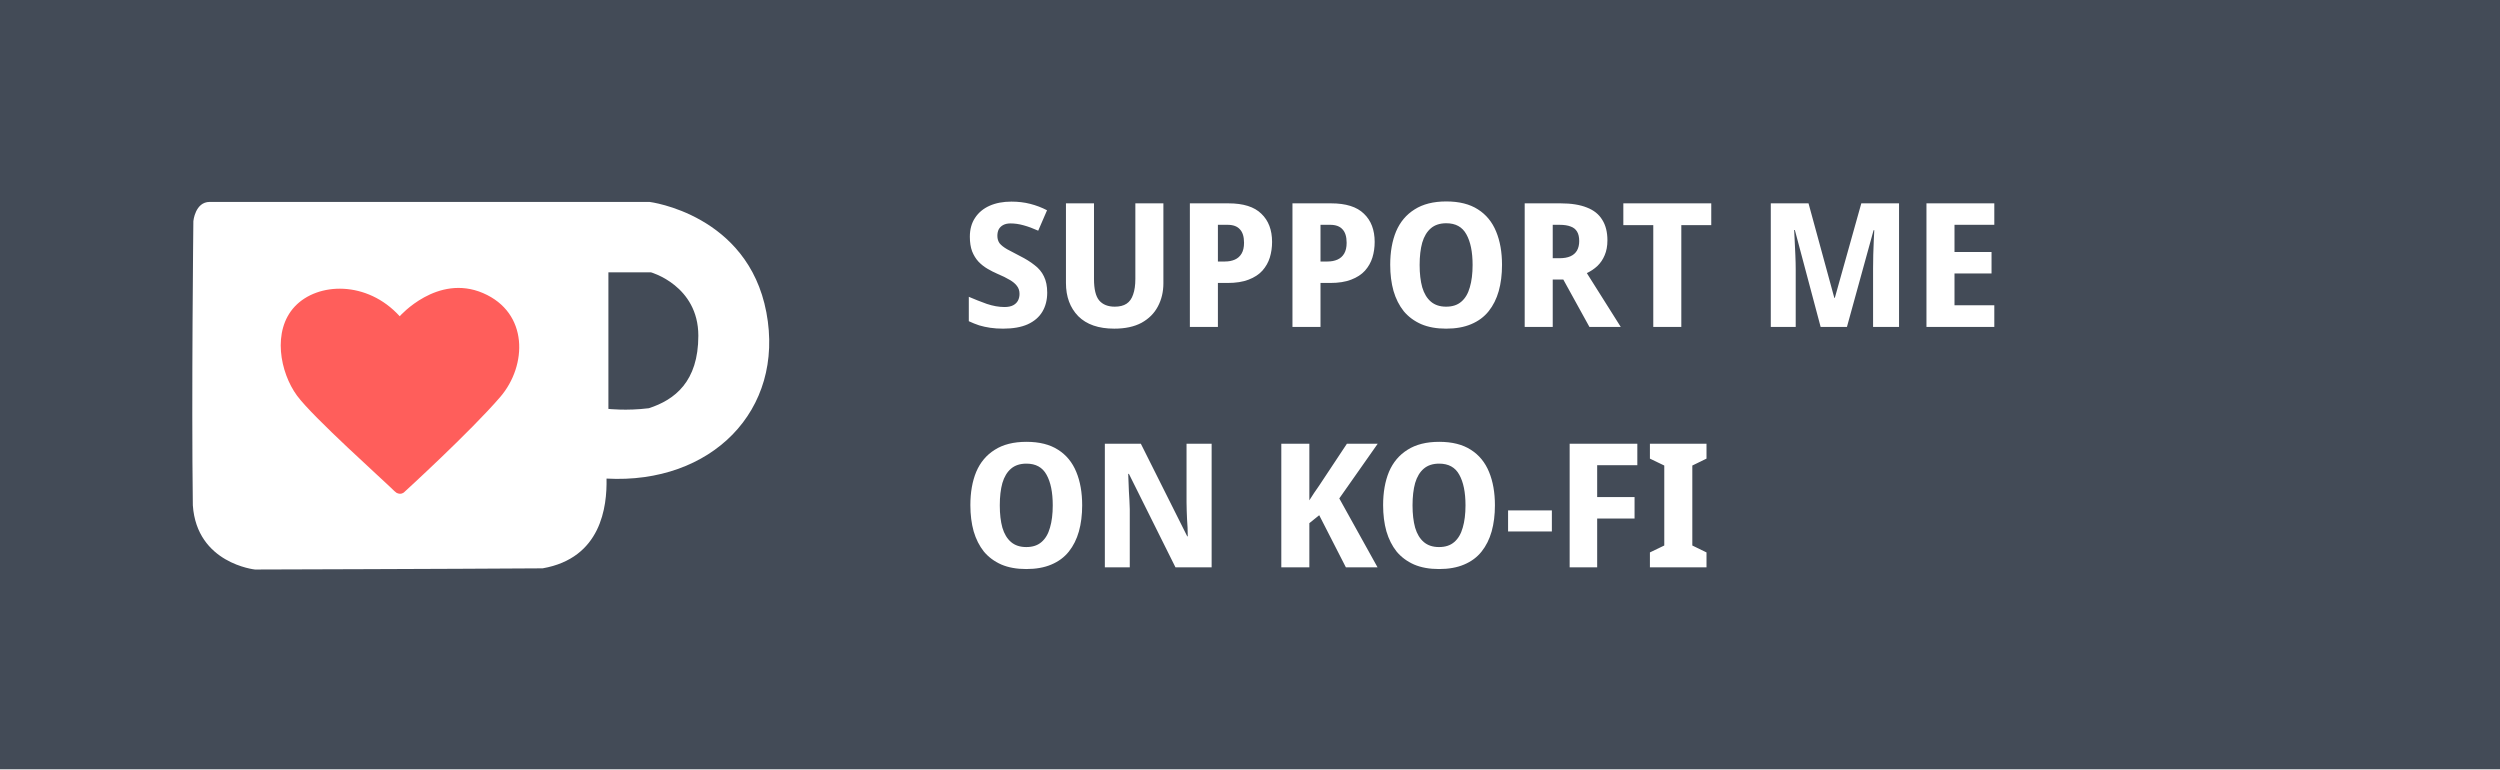
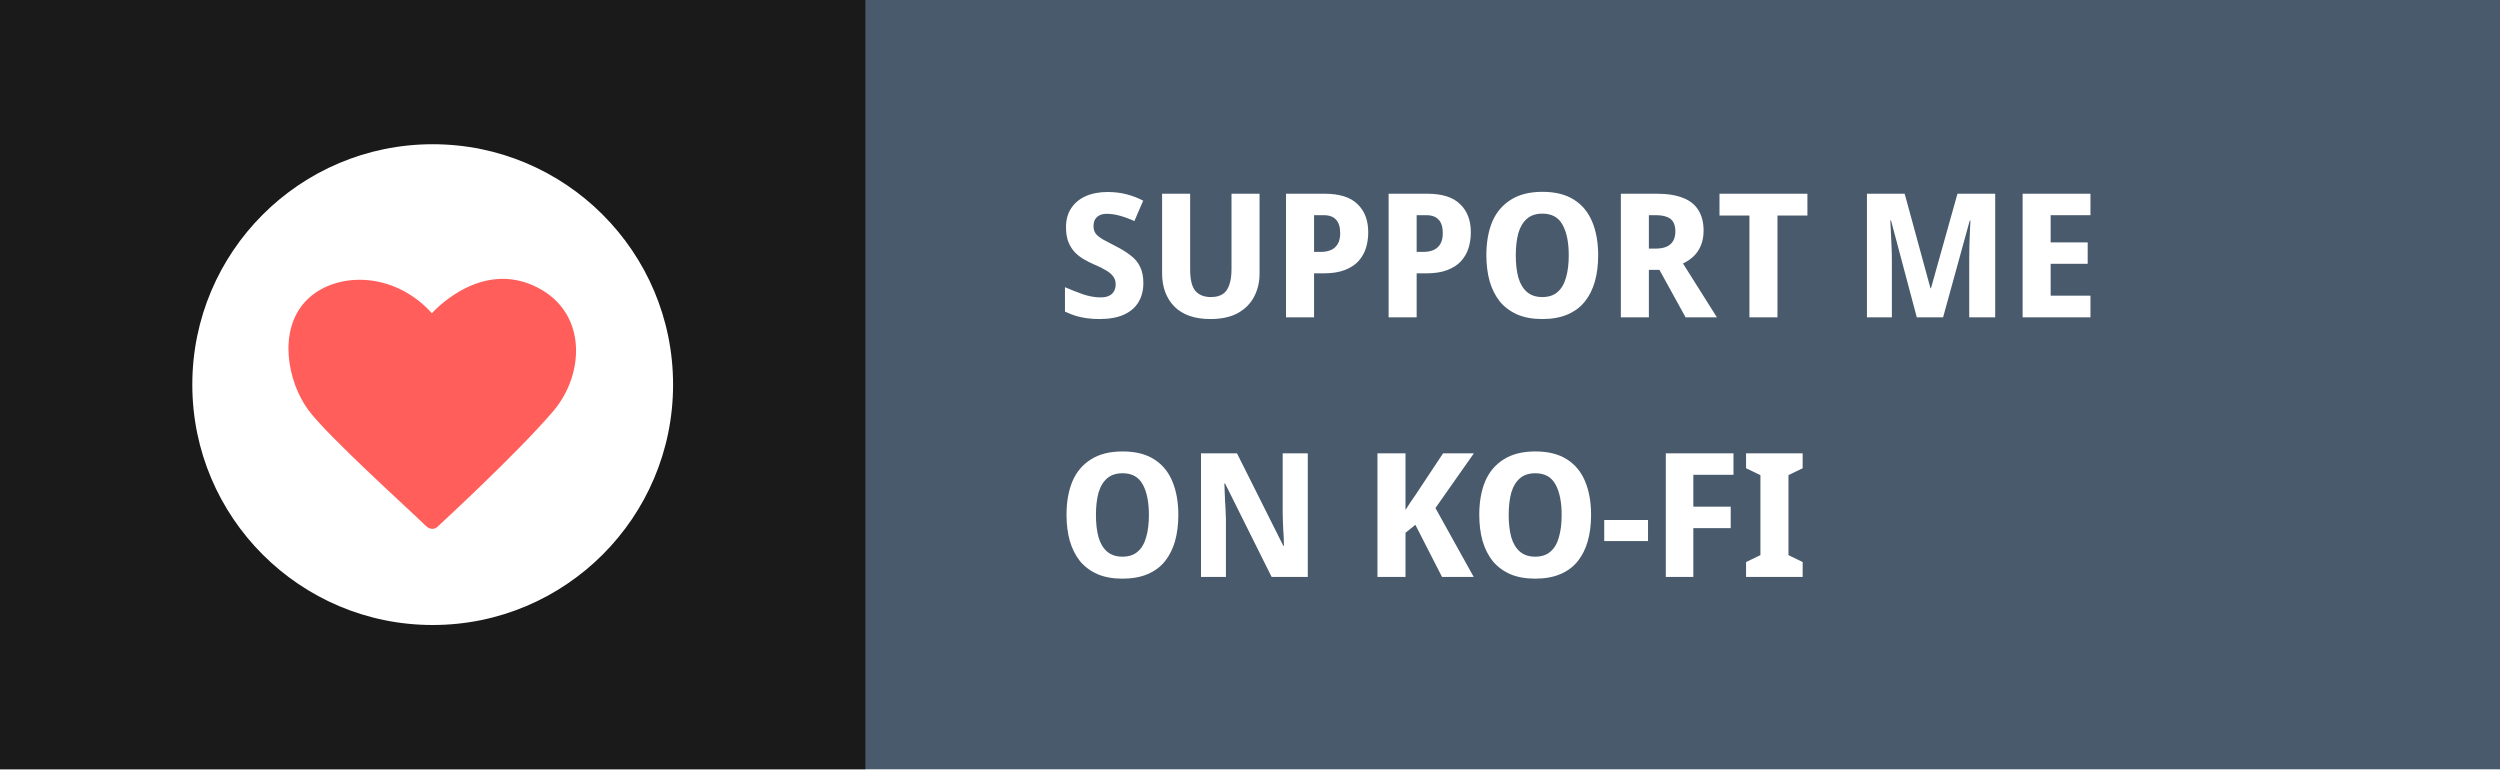
<svg xmlns="http://www.w3.org/2000/svg" width="260" height="80" viewBox="0 0 260 80" fill="none">
-   <rect width="260" height="80" fill="#434B57" />
-   <path d="M108.91 30.436C108.91 31.192 108.742 31.852 108.406 32.416C108.07 32.98 107.56 33.418 106.876 33.73C106.204 34.03 105.352 34.18 104.32 34.18C103.84 34.18 103.396 34.15 102.988 34.09C102.58 34.03 102.196 33.946 101.836 33.838C101.476 33.718 101.116 33.574 100.756 33.406V30.868C101.368 31.132 101.992 31.378 102.628 31.606C103.276 31.822 103.888 31.93 104.464 31.93C104.836 31.93 105.136 31.87 105.364 31.75C105.592 31.63 105.76 31.468 105.868 31.264C105.976 31.06 106.03 30.826 106.03 30.562C106.03 30.238 105.94 29.962 105.76 29.734C105.592 29.506 105.34 29.296 105.004 29.104C104.668 28.9 104.254 28.696 103.762 28.492C103.402 28.336 103.048 28.156 102.7 27.952C102.352 27.748 102.04 27.502 101.764 27.214C101.488 26.914 101.266 26.554 101.098 26.134C100.942 25.714 100.864 25.21 100.864 24.622C100.864 23.854 101.044 23.2 101.404 22.66C101.764 22.108 102.268 21.688 102.916 21.4C103.564 21.112 104.32 20.968 105.184 20.968C105.892 20.968 106.546 21.046 107.146 21.202C107.758 21.358 108.34 21.58 108.892 21.868L107.974 23.992C107.446 23.752 106.942 23.566 106.462 23.434C105.994 23.302 105.538 23.236 105.094 23.236C104.794 23.236 104.542 23.29 104.338 23.398C104.134 23.506 103.978 23.656 103.87 23.848C103.774 24.04 103.726 24.268 103.726 24.532C103.726 24.832 103.804 25.09 103.96 25.306C104.128 25.51 104.386 25.714 104.734 25.918C105.082 26.11 105.526 26.344 106.066 26.62C106.666 26.92 107.176 27.238 107.596 27.574C108.028 27.898 108.352 28.288 108.568 28.744C108.796 29.2 108.91 29.764 108.91 30.436ZM120.993 29.464C120.993 30.352 120.801 31.156 120.417 31.876C120.045 32.584 119.481 33.148 118.725 33.568C117.969 33.976 117.021 34.18 115.881 34.18C114.249 34.18 113.001 33.748 112.137 32.884C111.285 32.008 110.859 30.856 110.859 29.428V21.148H113.775V29.014C113.775 30.07 113.955 30.814 114.315 31.246C114.687 31.678 115.227 31.894 115.935 31.894C116.439 31.894 116.847 31.792 117.159 31.588C117.471 31.384 117.699 31.066 117.843 30.634C117.999 30.202 118.077 29.656 118.077 28.996V21.148H120.993V29.464ZM127.76 21.148C129.308 21.148 130.448 21.508 131.18 22.228C131.924 22.936 132.296 23.914 132.296 25.162C132.296 25.726 132.218 26.266 132.062 26.782C131.906 27.286 131.648 27.742 131.288 28.15C130.928 28.546 130.448 28.858 129.848 29.086C129.26 29.314 128.534 29.428 127.67 29.428H126.662V34H123.746V21.148H127.76ZM127.67 23.38H126.662V27.196H127.4C127.784 27.196 128.126 27.13 128.426 26.998C128.726 26.866 128.96 26.656 129.128 26.368C129.296 26.08 129.38 25.708 129.38 25.252C129.38 24.616 129.236 24.148 128.948 23.848C128.672 23.536 128.246 23.38 127.67 23.38ZM138.43 21.148C139.978 21.148 141.118 21.508 141.85 22.228C142.594 22.936 142.966 23.914 142.966 25.162C142.966 25.726 142.888 26.266 142.732 26.782C142.576 27.286 142.318 27.742 141.958 28.15C141.598 28.546 141.118 28.858 140.518 29.086C139.93 29.314 139.204 29.428 138.34 29.428H137.332V34H134.416V21.148H138.43ZM138.34 23.38H137.332V27.196H138.07C138.454 27.196 138.796 27.13 139.096 26.998C139.396 26.866 139.63 26.656 139.798 26.368C139.966 26.08 140.05 25.708 140.05 25.252C140.05 24.616 139.906 24.148 139.618 23.848C139.342 23.536 138.916 23.38 138.34 23.38ZM156.21 27.556C156.21 28.552 156.096 29.458 155.868 30.274C155.64 31.078 155.292 31.774 154.824 32.362C154.356 32.95 153.75 33.4 153.006 33.712C152.274 34.024 151.404 34.18 150.396 34.18C149.4 34.18 148.536 34.024 147.804 33.712C147.072 33.388 146.466 32.938 145.986 32.362C145.518 31.774 145.164 31.072 144.924 30.256C144.696 29.44 144.582 28.534 144.582 27.538C144.582 26.206 144.786 25.048 145.194 24.064C145.614 23.08 146.256 22.318 147.12 21.778C147.984 21.226 149.082 20.95 150.414 20.95C151.758 20.95 152.856 21.226 153.708 21.778C154.56 22.318 155.19 23.086 155.598 24.082C156.006 25.066 156.21 26.224 156.21 27.556ZM147.642 27.556C147.642 28.456 147.732 29.23 147.912 29.878C148.104 30.526 148.404 31.024 148.812 31.372C149.22 31.72 149.748 31.894 150.396 31.894C151.056 31.894 151.584 31.72 151.98 31.372C152.388 31.024 152.682 30.526 152.862 29.878C153.054 29.23 153.15 28.456 153.15 27.556C153.15 26.2 152.934 25.138 152.502 24.37C152.082 23.602 151.386 23.218 150.414 23.218C149.754 23.218 149.22 23.392 148.812 23.74C148.404 24.088 148.104 24.586 147.912 25.234C147.732 25.882 147.642 26.656 147.642 27.556ZM162.312 21.148C163.404 21.148 164.31 21.292 165.03 21.58C165.75 21.856 166.284 22.282 166.632 22.858C166.992 23.422 167.172 24.136 167.172 25C167.172 25.588 167.076 26.104 166.884 26.548C166.704 26.98 166.452 27.352 166.128 27.664C165.804 27.964 165.438 28.21 165.03 28.402L168.558 34H165.3L162.582 29.068H161.484V34H158.568V21.148H162.312ZM162.186 23.38H161.484V26.854H162.204C162.648 26.854 163.02 26.788 163.32 26.656C163.62 26.524 163.848 26.326 164.004 26.062C164.16 25.786 164.238 25.456 164.238 25.072C164.238 24.664 164.166 24.34 164.022 24.1C163.878 23.848 163.656 23.668 163.356 23.56C163.056 23.44 162.666 23.38 162.186 23.38ZM174.857 34H171.941V23.416H168.827V21.148H177.971V23.416H174.857V34ZM189.346 34L186.664 23.92H186.592C186.604 24.16 186.622 24.52 186.646 25C186.67 25.48 186.694 25.996 186.718 26.548C186.742 27.088 186.754 27.58 186.754 28.024V34H184.162V21.148H188.086L190.768 30.976H190.822L193.576 21.148H197.5V34H194.8V27.916C194.8 27.508 194.806 27.04 194.818 26.512C194.83 25.984 194.848 25.486 194.872 25.018C194.896 24.538 194.914 24.178 194.926 23.938H194.854L192.082 34H189.346ZM207.408 34H200.352V21.148H207.408V23.38H203.268V26.206H207.12V28.438H203.268V31.75H207.408V34ZM112.546 52.556C112.546 53.552 112.432 54.458 112.204 55.274C111.976 56.078 111.628 56.774 111.16 57.362C110.692 57.95 110.086 58.4 109.342 58.712C108.61 59.024 107.74 59.18 106.732 59.18C105.736 59.18 104.872 59.024 104.14 58.712C103.408 58.388 102.802 57.938 102.322 57.362C101.854 56.774 101.5 56.072 101.26 55.256C101.032 54.44 100.918 53.534 100.918 52.538C100.918 51.206 101.122 50.048 101.53 49.064C101.95 48.08 102.592 47.318 103.456 46.778C104.32 46.226 105.418 45.95 106.75 45.95C108.094 45.95 109.192 46.226 110.044 46.778C110.896 47.318 111.526 48.086 111.934 49.082C112.342 50.066 112.546 51.224 112.546 52.556ZM103.978 52.556C103.978 53.456 104.068 54.23 104.248 54.878C104.44 55.526 104.74 56.024 105.148 56.372C105.556 56.72 106.084 56.894 106.732 56.894C107.392 56.894 107.92 56.72 108.316 56.372C108.724 56.024 109.018 55.526 109.198 54.878C109.39 54.23 109.486 53.456 109.486 52.556C109.486 51.2 109.27 50.138 108.838 49.37C108.418 48.602 107.722 48.218 106.75 48.218C106.09 48.218 105.556 48.392 105.148 48.74C104.74 49.088 104.44 49.586 104.248 50.234C104.068 50.882 103.978 51.656 103.978 52.556ZM126.01 59H122.248L117.406 49.28H117.334C117.346 49.58 117.358 49.886 117.37 50.198C117.382 50.498 117.394 50.804 117.406 51.116C117.43 51.416 117.448 51.722 117.46 52.034C117.472 52.334 117.484 52.64 117.496 52.952V59H114.904V46.148H118.648L123.472 55.778H123.526C123.526 55.478 123.52 55.184 123.508 54.896C123.496 54.596 123.478 54.302 123.454 54.014C123.442 53.714 123.43 53.42 123.418 53.132C123.406 52.832 123.4 52.532 123.4 52.232V46.148H126.01V59ZM143.264 59H139.97L137.198 53.582L136.172 54.41V59H133.256V46.148H136.172V52.034C136.328 51.782 136.49 51.53 136.658 51.278C136.838 51.026 137.012 50.774 137.18 50.522L140.078 46.148H143.282L139.286 51.836L143.264 59ZM155.472 52.556C155.472 53.552 155.358 54.458 155.13 55.274C154.902 56.078 154.554 56.774 154.086 57.362C153.618 57.95 153.012 58.4 152.268 58.712C151.536 59.024 150.666 59.18 149.658 59.18C148.662 59.18 147.798 59.024 147.066 58.712C146.334 58.388 145.728 57.938 145.248 57.362C144.78 56.774 144.426 56.072 144.186 55.256C143.958 54.44 143.844 53.534 143.844 52.538C143.844 51.206 144.048 50.048 144.456 49.064C144.876 48.08 145.518 47.318 146.382 46.778C147.246 46.226 148.344 45.95 149.676 45.95C151.02 45.95 152.118 46.226 152.97 46.778C153.822 47.318 154.452 48.086 154.86 49.082C155.268 50.066 155.472 51.224 155.472 52.556ZM146.904 52.556C146.904 53.456 146.994 54.23 147.174 54.878C147.366 55.526 147.666 56.024 148.074 56.372C148.482 56.72 149.01 56.894 149.658 56.894C150.318 56.894 150.846 56.72 151.242 56.372C151.65 56.024 151.944 55.526 152.124 54.878C152.316 54.23 152.412 53.456 152.412 52.556C152.412 51.2 152.196 50.138 151.764 49.37C151.344 48.602 150.648 48.218 149.676 48.218C149.016 48.218 148.482 48.392 148.074 48.74C147.666 49.088 147.366 49.586 147.174 50.234C146.994 50.882 146.904 51.656 146.904 52.556ZM156.84 55.274V53.078H161.394V55.274H156.84ZM166.106 59H163.244V46.148H170.282V48.38H166.106V51.692H169.994V53.924H166.106V59ZM177.477 59H171.591V57.452L173.085 56.732V48.416L171.591 47.696V46.148H177.477V47.696L176.001 48.416V56.732L177.477 57.452V59Z" fill="white" />
-   <path d="M25.352 23.294H57.465V55.407H25.352V23.294Z" fill="#FF5E5B" />
-   <path d="M79.702 32.482C77.769 22.27 67.554 21 67.554 21H21.807C20.297 21 20.11 22.995 20.11 22.995C20.11 22.995 19.905 41.305 20.055 52.55C20.465 58.609 26.52 59.23 26.52 59.23C26.52 59.23 47.187 59.172 56.434 59.107C62.529 58.042 63.142 52.692 63.079 49.772C73.959 50.372 81.634 42.695 79.702 32.482ZM52.047 41.26C48.932 44.892 42.02 51.2 42.02 51.2C42.02 51.2 41.717 51.497 41.245 51.257C41.055 51.115 40.975 51.032 40.975 51.032C39.867 49.93 32.555 43.41 30.89 41.147C29.117 38.735 28.287 34.397 30.662 31.872C33.04 29.347 38.175 29.157 41.57 32.89C41.57 32.89 45.482 28.435 50.239 30.482C54.999 32.532 54.819 38.01 52.047 41.26ZM67.479 42.455C65.159 42.745 63.274 42.525 63.274 42.525V28.322H67.699C67.699 28.322 72.627 29.7 72.627 34.917C72.627 39.7 70.164 41.585 67.479 42.455Z" fill="white" />
+   <rect width="260" height="80" fill="#485A6C" />
+   <path d="M118.91 29.436C118.91 30.192 118.742 30.852 118.406 31.416C118.07 31.98 117.56 32.418 116.876 32.73C116.204 33.03 115.352 33.18 114.32 33.18C113.84 33.18 113.396 33.15 112.988 33.09C112.58 33.03 112.196 32.946 111.836 32.838C111.476 32.718 111.116 32.574 110.756 32.406V29.868C111.368 30.132 111.992 30.378 112.628 30.606C113.276 30.822 113.888 30.93 114.464 30.93C114.836 30.93 115.136 30.87 115.364 30.75C115.592 30.63 115.76 30.468 115.868 30.264C115.976 30.06 116.03 29.826 116.03 29.562C116.03 29.238 115.94 28.962 115.76 28.734C115.592 28.506 115.34 28.296 115.004 28.104C114.668 27.9 114.254 27.696 113.762 27.492C113.402 27.336 113.048 27.156 112.7 26.952C112.352 26.748 112.04 26.502 111.764 26.214C111.488 25.914 111.266 25.554 111.098 25.134C110.942 24.714 110.864 24.21 110.864 23.622C110.864 22.854 111.044 22.2 111.404 21.66C111.764 21.108 112.268 20.688 112.916 20.4C113.564 20.112 114.32 19.968 115.184 19.968C115.892 19.968 116.546 20.046 117.146 20.202C117.758 20.358 118.34 20.58 118.892 20.868L117.974 22.992C117.446 22.752 116.942 22.566 116.462 22.434C115.994 22.302 115.538 22.236 115.094 22.236C114.794 22.236 114.542 22.29 114.338 22.398C114.134 22.506 113.978 22.656 113.87 22.848C113.774 23.04 113.726 23.268 113.726 23.532C113.726 23.832 113.804 24.09 113.96 24.306C114.128 24.51 114.386 24.714 114.734 24.918C115.082 25.11 115.526 25.344 116.066 25.62C116.666 25.92 117.176 26.238 117.596 26.574C118.028 26.898 118.352 27.288 118.568 27.744C118.796 28.2 118.91 28.764 118.91 29.436ZM130.993 28.464C130.993 29.352 130.801 30.156 130.417 30.876C130.045 31.584 129.481 32.148 128.725 32.568C127.969 32.976 127.021 33.18 125.881 33.18C124.249 33.18 123.001 32.748 122.137 31.884C121.285 31.008 120.859 29.856 120.859 28.428V20.148H123.775V28.014C123.775 29.07 123.955 29.814 124.315 30.246C124.687 30.678 125.227 30.894 125.935 30.894C126.439 30.894 126.847 30.792 127.159 30.588C127.471 30.384 127.699 30.066 127.843 29.634C127.999 29.202 128.077 28.656 128.077 27.996V20.148H130.993V28.464ZM137.76 20.148C139.308 20.148 140.448 20.508 141.18 21.228C141.924 21.936 142.296 22.914 142.296 24.162C142.296 24.726 142.218 25.266 142.062 25.782C141.906 26.286 141.648 26.742 141.288 27.15C140.928 27.546 140.448 27.858 139.848 28.086C139.26 28.314 138.534 28.428 137.67 28.428H136.662V33H133.746V20.148H137.76ZM137.67 22.38H136.662V26.196H137.4C137.784 26.196 138.126 26.13 138.426 25.998C138.726 25.866 138.96 25.656 139.128 25.368C139.296 25.08 139.38 24.708 139.38 24.252C139.38 23.616 139.236 23.148 138.948 22.848C138.672 22.536 138.246 22.38 137.67 22.38ZM148.43 20.148C149.978 20.148 151.118 20.508 151.85 21.228C152.594 21.936 152.966 22.914 152.966 24.162C152.966 24.726 152.888 25.266 152.732 25.782C152.576 26.286 152.318 26.742 151.958 27.15C151.598 27.546 151.118 27.858 150.518 28.086C149.93 28.314 149.204 28.428 148.34 28.428H147.332V33H144.416V20.148H148.43ZM148.34 22.38H147.332V26.196H148.07C148.454 26.196 148.796 26.13 149.096 25.998C149.396 25.866 149.63 25.656 149.798 25.368C149.966 25.08 150.05 24.708 150.05 24.252C150.05 23.616 149.906 23.148 149.618 22.848C149.342 22.536 148.916 22.38 148.34 22.38ZM166.21 26.556C166.21 27.552 166.096 28.458 165.868 29.274C165.64 30.078 165.292 30.774 164.824 31.362C164.356 31.95 163.75 32.4 163.006 32.712C162.274 33.024 161.404 33.18 160.396 33.18C159.4 33.18 158.536 33.024 157.804 32.712C157.072 32.388 156.466 31.938 155.986 31.362C155.518 30.774 155.164 30.072 154.924 29.256C154.696 28.44 154.582 27.534 154.582 26.538C154.582 25.206 154.786 24.048 155.194 23.064C155.614 22.08 156.256 21.318 157.12 20.778C157.984 20.226 159.082 19.95 160.414 19.95C161.758 19.95 162.856 20.226 163.708 20.778C164.56 21.318 165.19 22.086 165.598 23.082C166.006 24.066 166.21 25.224 166.21 26.556ZM157.642 26.556C157.642 27.456 157.732 28.23 157.912 28.878C158.104 29.526 158.404 30.024 158.812 30.372C159.22 30.72 159.748 30.894 160.396 30.894C161.056 30.894 161.584 30.72 161.98 30.372C162.388 30.024 162.682 29.526 162.862 28.878C163.054 28.23 163.15 27.456 163.15 26.556C163.15 25.2 162.934 24.138 162.502 23.37C162.082 22.602 161.386 22.218 160.414 22.218C159.754 22.218 159.22 22.392 158.812 22.74C158.404 23.088 158.104 23.586 157.912 24.234C157.732 24.882 157.642 25.656 157.642 26.556ZM172.312 20.148C173.404 20.148 174.31 20.292 175.03 20.58C175.75 20.856 176.284 21.282 176.632 21.858C176.992 22.422 177.172 23.136 177.172 24C177.172 24.588 177.076 25.104 176.884 25.548C176.704 25.98 176.452 26.352 176.128 26.664C175.804 26.964 175.438 27.21 175.03 27.402L178.558 33H175.3L172.582 28.068H171.484V33H168.568V20.148H172.312ZM172.186 22.38H171.484V25.854H172.204C172.648 25.854 173.02 25.788 173.32 25.656C173.62 25.524 173.848 25.326 174.004 25.062C174.16 24.786 174.238 24.456 174.238 24.072C174.238 23.664 174.166 23.34 174.022 23.1C173.878 22.848 173.656 22.668 173.356 22.56C173.056 22.44 172.666 22.38 172.186 22.38ZM184.857 33H181.941V22.416H178.827V20.148H187.971V22.416H184.857V33ZM199.346 33L196.664 22.92H196.592C196.604 23.16 196.622 23.52 196.646 24C196.67 24.48 196.694 24.996 196.718 25.548C196.742 26.088 196.754 26.58 196.754 27.024V33H194.162V20.148H198.086L200.768 29.976H200.822L203.576 20.148H207.5V33H204.8V26.916C204.8 26.508 204.806 26.04 204.818 25.512C204.83 24.984 204.848 24.486 204.872 24.018C204.896 23.538 204.914 23.178 204.926 22.938H204.854L202.082 33H199.346ZM217.408 33H210.352V20.148H217.408V22.38H213.268V25.206H217.12V27.438H213.268V30.75H217.408V33ZM122.546 53.556C122.546 54.552 122.432 55.458 122.204 56.274C121.976 57.078 121.628 57.774 121.16 58.362C120.692 58.95 120.086 59.4 119.342 59.712C118.61 60.024 117.74 60.18 116.732 60.18C115.736 60.18 114.872 60.024 114.14 59.712C113.408 59.388 112.802 58.938 112.322 58.362C111.854 57.774 111.5 57.072 111.26 56.256C111.032 55.44 110.918 54.534 110.918 53.538C110.918 52.206 111.122 51.048 111.53 50.064C111.95 49.08 112.592 48.318 113.456 47.778C114.32 47.226 115.418 46.95 116.75 46.95C118.094 46.95 119.192 47.226 120.044 47.778C120.896 48.318 121.526 49.086 121.934 50.082C122.342 51.066 122.546 52.224 122.546 53.556ZM113.978 53.556C113.978 54.456 114.068 55.23 114.248 55.878C114.44 56.526 114.74 57.024 115.148 57.372C115.556 57.72 116.084 57.894 116.732 57.894C117.392 57.894 117.92 57.72 118.316 57.372C118.724 57.024 119.018 56.526 119.198 55.878C119.39 55.23 119.486 54.456 119.486 53.556C119.486 52.2 119.27 51.138 118.838 50.37C118.418 49.602 117.722 49.218 116.75 49.218C116.09 49.218 115.556 49.392 115.148 49.74C114.74 50.088 114.44 50.586 114.248 51.234C114.068 51.882 113.978 52.656 113.978 53.556ZM136.01 60H132.248L127.406 50.28H127.334C127.346 50.58 127.358 50.886 127.37 51.198C127.382 51.498 127.394 51.804 127.406 52.116C127.43 52.416 127.448 52.722 127.46 53.034C127.472 53.334 127.484 53.64 127.496 53.952V60H124.904V47.148H128.648L133.472 56.778H133.526C133.526 56.478 133.52 56.184 133.508 55.896C133.496 55.596 133.478 55.302 133.454 55.014C133.442 54.714 133.43 54.42 133.418 54.132C133.406 53.832 133.4 53.532 133.4 53.232V47.148H136.01V60ZM153.264 60H149.97L147.198 54.582L146.172 55.41V60H143.256V47.148H146.172V53.034C146.328 52.782 146.49 52.53 146.658 52.278C146.838 52.026 147.012 51.774 147.18 51.522L150.078 47.148H153.282L149.286 52.836L153.264 60ZM165.472 53.556C165.472 54.552 165.358 55.458 165.13 56.274C164.902 57.078 164.554 57.774 164.086 58.362C163.618 58.95 163.012 59.4 162.268 59.712C161.536 60.024 160.666 60.18 159.658 60.18C158.662 60.18 157.798 60.024 157.066 59.712C156.334 59.388 155.728 58.938 155.248 58.362C154.78 57.774 154.426 57.072 154.186 56.256C153.958 55.44 153.844 54.534 153.844 53.538C153.844 52.206 154.048 51.048 154.456 50.064C154.876 49.08 155.518 48.318 156.382 47.778C157.246 47.226 158.344 46.95 159.676 46.95C161.02 46.95 162.118 47.226 162.97 47.778C163.822 48.318 164.452 49.086 164.86 50.082C165.268 51.066 165.472 52.224 165.472 53.556ZM156.904 53.556C156.904 54.456 156.994 55.23 157.174 55.878C157.366 56.526 157.666 57.024 158.074 57.372C158.482 57.72 159.01 57.894 159.658 57.894C160.318 57.894 160.846 57.72 161.242 57.372C161.65 57.024 161.944 56.526 162.124 55.878C162.316 55.23 162.412 54.456 162.412 53.556C162.412 52.2 162.196 51.138 161.764 50.37C161.344 49.602 160.648 49.218 159.676 49.218C159.016 49.218 158.482 49.392 158.074 49.74C157.666 50.088 157.366 50.586 157.174 51.234C156.994 51.882 156.904 52.656 156.904 53.556ZM166.84 56.274V54.078H171.394V56.274H166.84ZM176.106 60H173.244V47.148H180.282V49.38H176.106V52.692H179.994V54.924H176.106V60ZM187.477 60H181.591V58.452L183.085 57.732V49.416L181.591 48.696V47.148H187.477V48.696L186.001 49.416V57.732L187.477 58.452V60Z" fill="white" />
+   <rect width="90" height="80" fill="#1A1A1A" />
+   <circle cx="45" cy="40" r="25" fill="white" />
+   <path d="M57.554 42.744C53.798 47.156 45.463 54.816 45.463 54.816C45.463 54.816 45.098 55.178 44.529 54.886C44.299 54.713 44.203 54.613 44.203 54.613C42.867 53.274 34.05 45.355 32.042 42.607C29.905 39.677 28.904 34.409 31.768 31.342C34.635 28.275 40.827 28.044 44.92 32.578C44.92 32.578 49.638 27.167 55.375 29.654C61.114 32.144 60.897 38.796 57.554 42.744Z" fill="#FF5E5B" />
</svg>
